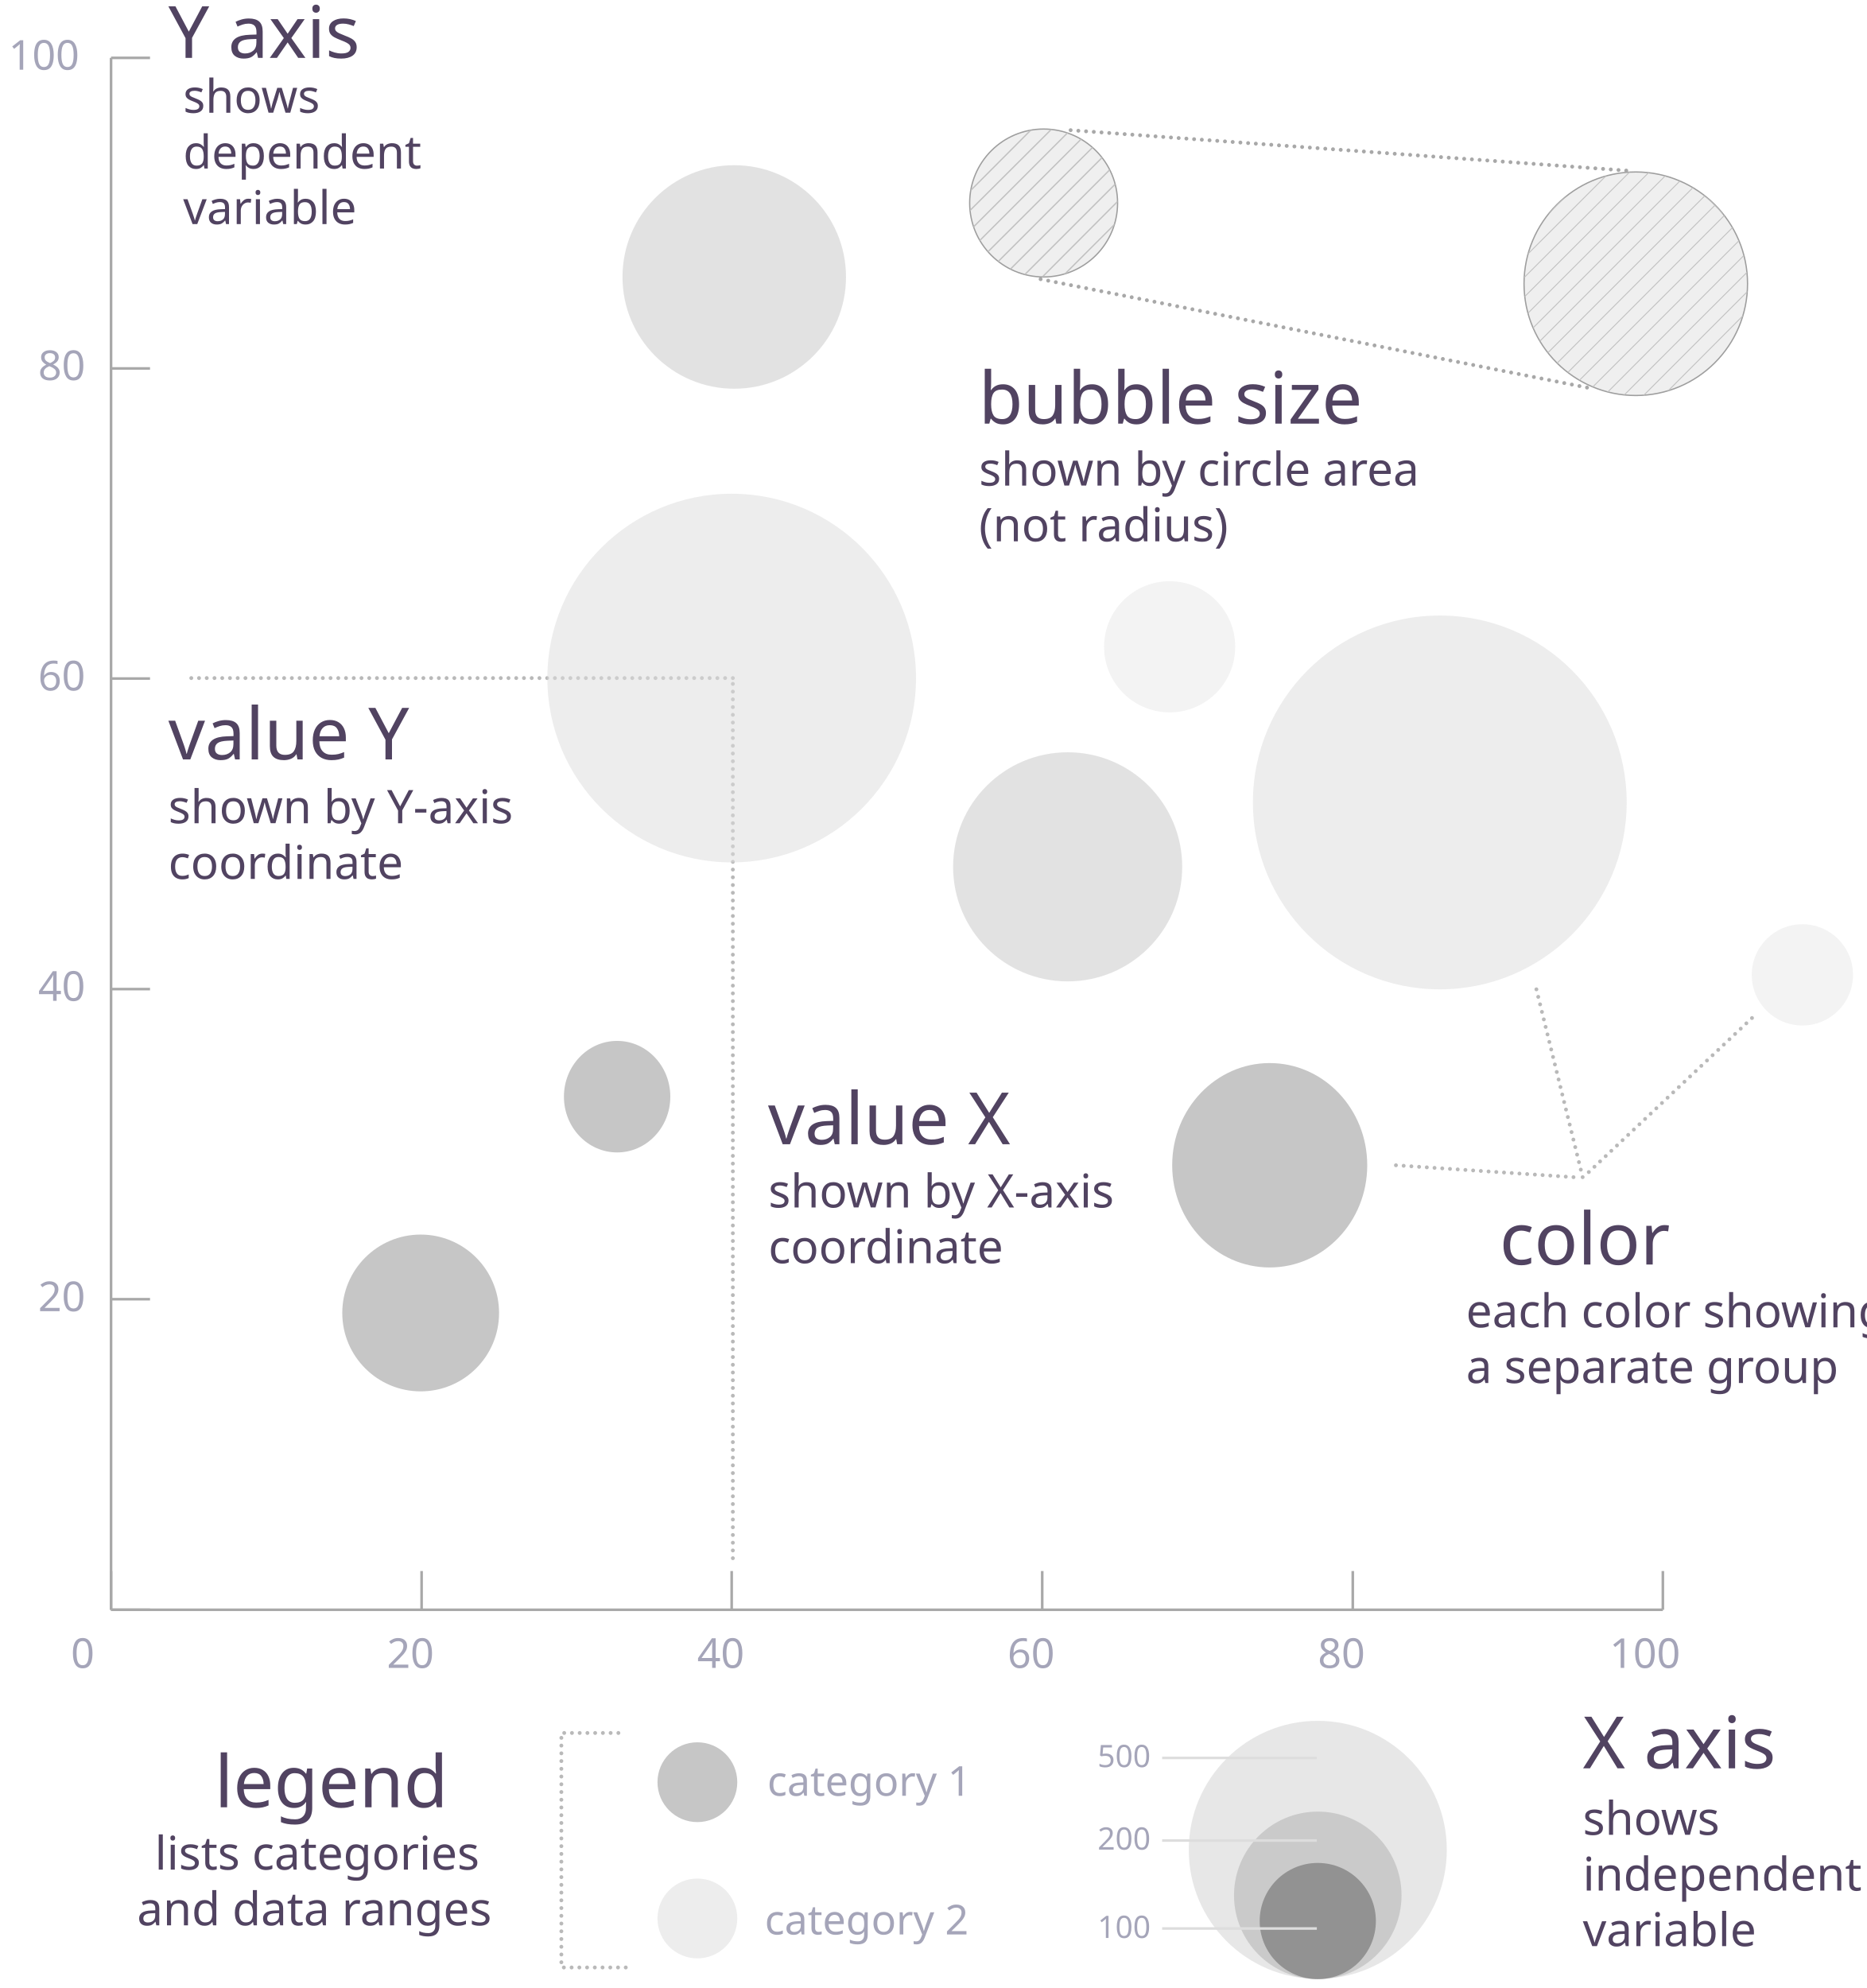
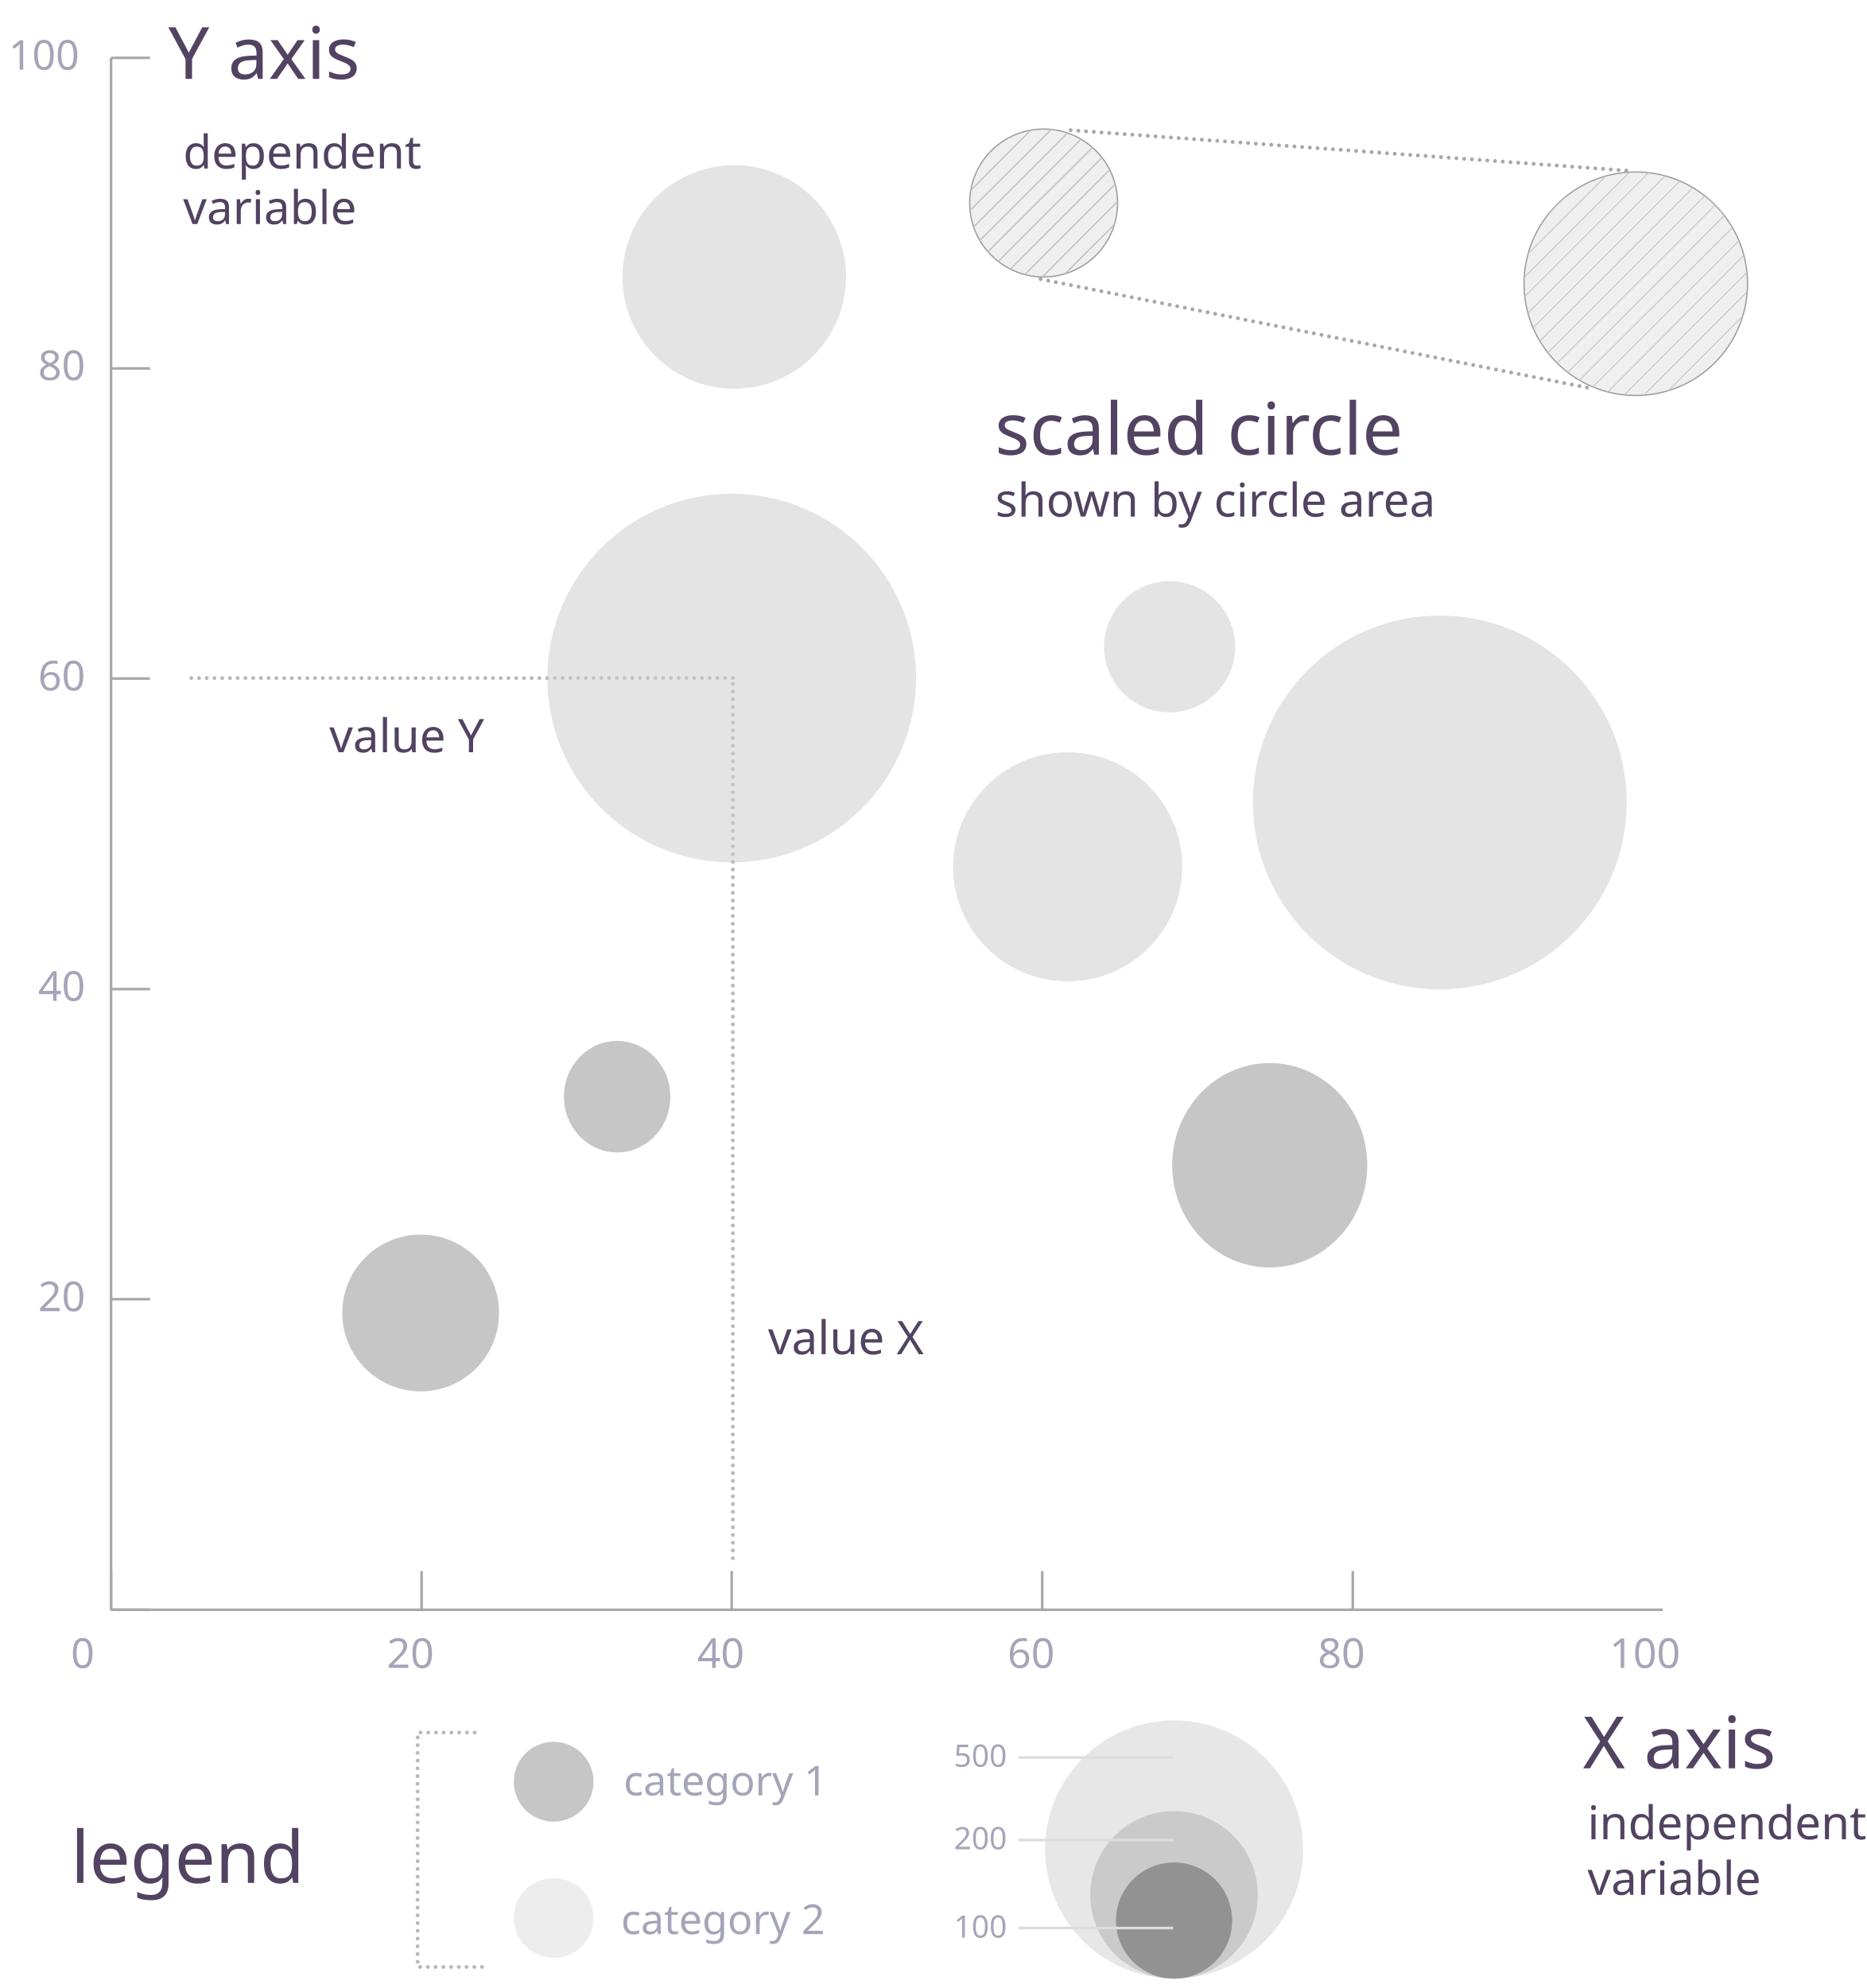
<svg xmlns="http://www.w3.org/2000/svg" xmlns:xlink="http://www.w3.org/1999/xlink" version="1.1" id="Layer_1" x="0px" y="0px" viewBox="0 0 800 852" style="enable-background:new 0 0 800 852;" xml:space="preserve">
  <style type="text/css">
	.st0{fill:#A5A5B9;}
	.st1{font-family:'RobotoMono-Regular';}
	.st2{font-size:17.683px;}
	.st3{fill:none;stroke:#A8A8A8;stroke-width:1.105;stroke-miterlimit:10;}
	.st4{fill:#C6C6C6;}
- 	.st5{opacity:0.53;fill:#DDDDDD;enable-background:new    ;}
+ 	.st5{opacity:0.53;fill:#CCCCCC;enable-background:new    ;}
	
		.st6{opacity:0.8;fill:none;stroke:#A8A8A8;stroke-width:1.658;stroke-linecap:round;stroke-miterlimit:10;stroke-dasharray:0,3.316;enable-background:new    ;}
	.st7{fill:#514361;}
- 	.st8{font-size:30.946px;}
- 	.st9{opacity:0.7;fill:#DDDDDD;enable-background:new    ;}
- 	.st10{opacity:0.7;fill:#BEBEBE;enable-background:new    ;}
- 	.st11{opacity:0.7;fill:#7A7A7A;enable-background:new    ;}
- 	.st12{font-size:13.262px;}
- 	.st13{fill:none;stroke:#DDDDDD;stroke-width:1.105;stroke-miterlimit:10;}
- 	.st14{font-family:'Roboto-Italic';}
- 	.st15{font-size:19.894px;}
- 	.st16{fill:none;}
- 	.st17{enable-background:new    ;}
- 	.st18{opacity:0.53;fill:#E8E8E8;enable-background:new    ;}
- 	.st19{fill:#EFEFEF;stroke:#9E9E9E;stroke-width:0.553;stroke-miterlimit:10;}
- 	.st20{clip-path:url(#SVGID_2_);}
- 	.st21{fill:none;stroke:#C1C1C1;stroke-width:0.395;stroke-miterlimit:10;}
- 	.st22{clip-path:url(#SVGID_4_);}
- 	.st23{fill:none;stroke:#C1C1C1;stroke-width:0.553;stroke-miterlimit:10;}
- 	.st24{fill:none;stroke:#A8A8A8;stroke-width:1.658;stroke-linecap:round;stroke-miterlimit:10;stroke-dasharray:0,3.316;}
- 	.st25{opacity:0.53;fill:#C9C9C9;enable-background:new    ;}
+ 	.st8{font-family:'Roboto-Italic';}
+ 	.st9{font-size:19.894px;}
+ 	.st10{font-size:30.946px;}
+ 	.st11{opacity:0.53;fill:#DDDDDD;enable-background:new    ;}
+ 	.st12{opacity:0.7;fill:#DDDDDD;enable-background:new    ;}
+ 	.st13{opacity:0.7;fill:#BEBEBE;enable-background:new    ;}
+ 	.st14{opacity:0.7;fill:#7A7A7A;enable-background:new    ;}
+ 	.st15{font-size:13.262px;}
+ 	.st16{fill:none;stroke:#DDDDDD;stroke-width:1.105;stroke-miterlimit:10;}
+ 	.st17{fill:none;}
+ 	.st18{fill:#EFEFEF;stroke:#9E9E9E;stroke-width:0.553;stroke-miterlimit:10;}
+ 	.st19{clip-path:url(#SVGID_2_);}
+ 	.st20{fill:none;stroke:#C1C1C1;stroke-width:0.395;stroke-miterlimit:10;}
+ 	.st21{clip-path:url(#SVGID_4_);}
+ 	.st22{fill:none;stroke:#C1C1C1;stroke-width:0.553;stroke-miterlimit:10;}
+ 	.st23{fill:none;stroke:#A8A8A8;stroke-width:1.658;stroke-linecap:round;stroke-miterlimit:10;stroke-dasharray:0,3.316;}
</style>
  <text transform="matrix(1 0 0 1 30.3926 714.8242)" class="st0 st1 st2">0</text>
  <text transform="matrix(1 0 0 1 165.7935 714.8242)" class="st0 st1 st2">20</text>
  <text transform="matrix(1 0 0 1 298.8081 714.8242)" class="st0 st1 st2">40</text>
  <text transform="matrix(1 0 0 1 431.8232 714.8242)" class="st0 st1 st2">60</text>
  <text transform="matrix(1 0 0 1 564.8369 714.8242)" class="st0 st1 st2">80</text>
  <text transform="matrix(1 0 0 1 689.8555 714.8242)" class="st0 st1 st2">100</text>
  <path class="st3" d="M47.6,689.9h665.1" />
  <path class="st3" d="M47.6,689.9v-16.6" />
  <path class="st3" d="M180.7,689.9v-16.6" />
  <path class="st3" d="M313.6,689.9v-16.6" />
  <path class="st3" d="M446.7,689.9v-16.6" />
  <path class="st3" d="M579.8,689.9v-16.6" />
-   <path class="st3" d="M712.7,689.9v-16.6" />
  <text transform="matrix(1 0 0 1 16.3418 561.9375)" class="st0 st1 st2">20</text>
  <text transform="matrix(1 0 0 1 16.3418 428.9238)" class="st0 st1 st2">40</text>
  <text transform="matrix(1 0 0 1 16.3418 295.9097)" class="st0 st1 st2">60</text>
  <text transform="matrix(1 0 0 1 16.3418 162.8945)" class="st0 st1 st2">80</text>
  <text transform="matrix(1 0 0 1 3.665 29.8804)" class="st0 st1 st2">100</text>
  <path class="st3" d="M47.6,689.9V24.8" />
  <path class="st3" d="M47.6,689.9h16.7" />
  <path class="st3" d="M47.6,556.8h16.7" />
  <path class="st3" d="M47.6,423.9h16.7" />
  <path class="st3" d="M47.6,290.8h16.7" />
  <path class="st3" d="M47.6,157.9h16.7" />
  <path class="st3" d="M47.6,24.8h16.7" />
  <circle class="st4" cx="180.3" cy="562.7" r="33.6" />
  <ellipse class="st4" cx="544.2" cy="499.4" rx="41.8" ry="43.8" />
  <circle class="st5" cx="617.1" cy="343.9" r="80.1" />
  <path class="st6" d="M314.1,667.8V291.7" />
  <path class="st6" d="M314.1,290.6H80.5" />
-   <text transform="matrix(1 0 0 1 72.1602 325.4692)" class="st7 st1 st8">value Y</text>
-   <text transform="matrix(1 0 0 1 72.1602 24.8)" class="st7 st1 st8">Y axis</text>
-   <text transform="matrix(1 0 0 1 329.1821 490.3789)" class="st7 st1 st8">value X</text>
+   <g>
+     <text transform="matrix(1 0 0 1 141.1568 322.3999)" class="st7 st8 st9">value Y</text>
+   </g>
+   <text transform="matrix(1 0 0 1 72.1602 33.8)" class="st7 st1 st10">Y axis</text>
+   <g>
+     <text transform="matrix(1 0 0 1 329.1821 580.3744)" class="st7 st8 st9">value X</text>
+   </g>
  <circle class="st5" cx="313.6" cy="290.6" r="79" />
-   <circle class="st4" cx="298.9" cy="763.8" r="17.1" />
-   <circle class="st5" cx="298.9" cy="822.2" r="17.1" />
-   <text transform="matrix(1 0 0 1 328.8723 769.6091)" class="st0 st1 st2">category 1</text>
-   <text transform="matrix(1 0 0 1 327.7668 829.0505)" class="st0 st1 st2">category 2</text>
-   <circle class="st9" cx="564.8" cy="792.8" r="55.3" />
-   <circle class="st10" cx="564.8" cy="812.3" r="35.9" />
-   <circle class="st11" cx="564.8" cy="823.3" r="24.9" />
-   <text transform="matrix(1 0 0 1 470.4074 830.5544)" class="st0 st1 st12">100</text>
-   <text transform="matrix(1 0 0 1 470.4074 757.3328)" class="st0 st1 st12">500</text>
-   <text transform="matrix(1 0 0 1 470.4074 792.698)" class="st0 st1 st12">200</text>
-   <path class="st13" d="M498.1,826.5h66.3" />
-   <path class="st13" d="M498.1,788.8h66.3" />
-   <path class="st13" d="M498.1,753.4h66.3" />
-   <text transform="matrix(1 0 0 1 642.71 541.9385)" class="st7 st1 st8">color</text>
-   <path class="st6" d="M268.2,843.2h-27.6V742.7h27.6" />
-   <text transform="matrix(1 0 0 1 628.3418 568.8525)" class="st7 st14 st15">each color showing</text>
-   <text transform="matrix(1 0 0 1 628.3418 592.7236)" class="st7 st14 st15">a separate group</text>
-   <path class="st16" d="M329.3,502.6h147.3v75.2H329.3V502.6z" />
-   <text transform="matrix(1 0 0 1 329.3398 517.4863)" class="st7 st14 st15">shown by X-axis </text>
-   <text transform="matrix(1 0 0 1 329.3398 541.3594)" class="st7 st14 st15">coordinate</text>
-   <path class="st16" d="M72.1,337.9h165.8v60.8H72.1L72.1,337.9z" />
-   <text transform="matrix(1 0 0 1 72.1602 352.8125)" class="st7 st14 st15">shown by Y-axis </text>
-   <text transform="matrix(1 0 0 1 78.5 48.3277)" class="st17">
-     <tspan x="0" y="0" class="st7 st14 st15">shows</tspan>
-     <tspan x="0" y="23.9" class="st7 st14 st15">dependent</tspan>
-     <tspan x="0" y="47.7" class="st7 st14 st15">variable</tspan>
-   </text>
-   <text transform="matrix(1 0 0 1 72.1602 376.6855)" class="st7 st14 st15">coordinate</text>
-   <text transform="matrix(1 0 0 1 91.9724 774.5369)" class="st7 st1 st8">legend</text>
-   <text transform="matrix(1 0 0 1 419.4443 181.564)" class="st7 st1 st8">bubble size</text>
-   <path class="st16" d="M419.6,193.2h206v60.3h-206L419.6,193.2z" />
-   <text transform="matrix(1 0 0 1 419.6016 208.1187)" class="st7 st14 st15">shown by circle area </text>
-   <text transform="matrix(1 0 0 1 419.6016 231.9912)" class="st7 st14 st15">(not radius)</text>
-   <path class="st16" d="M48,786.3h150.6v53.4H48V786.3z" />
-   <text transform="matrix(1 0 0 1 66.3435 801.2645)" class="st7 st14 st15">lists categories </text>
-   <text transform="matrix(1 0 0 1 58.7175 825.1365)" class="st7 st14 st15">and data ranges</text>
-   <circle class="st18" cx="772.5" cy="417.8" r="21.7" />
+   <circle class="st4" cx="237.3" cy="763.6" r="17.1" />
+   <circle class="st11" cx="237.3" cy="822" r="17.1" />
+   <text transform="matrix(1 0 0 1 267.2923 769.457)" class="st0 st1 st2">category 1</text>
+   <text transform="matrix(1 0 0 1 266.1868 828.8984)" class="st0 st1 st2">category 2</text>
+   <circle class="st12" cx="503.2" cy="792.6" r="55.3" />
+   <circle class="st13" cx="503.2" cy="812.1" r="35.9" />
+   <circle class="st14" cx="503.2" cy="823.1" r="24.9" />
+   <text transform="matrix(1 0 0 1 408.8274 830.4023)" class="st0 st1 st15">100</text>
+   <text transform="matrix(1 0 0 1 408.8274 757.1808)" class="st0 st1 st15">500</text>
+   <text transform="matrix(1 0 0 1 408.8274 792.546)" class="st0 st1 st15">200</text>
+   <path class="st16" d="M436.5,826.3h66.3" />
+   <path class="st16" d="M436.5,788.6h66.3" />
+   <path class="st16" d="M436.5,753.2h66.3" />
+   <path class="st6" d="M206.6,843H179V742.5h27.6" />
+   <text transform="matrix(1 0 0 1 78.5 72.2277)" class="st7 st8 st9">dependent</text>
+   <text transform="matrix(1 0 0 1 78.5 96.0277)" class="st7 st8 st9">variable</text>
+   <text transform="matrix(1 0 0 1 30.3926 806.9479)" class="st7 st1 st10">legend</text>
+   <text transform="matrix(1 0 0 1 426.4443 194.8414)" class="st7 st1 st10">scaled circle</text>
+   <path class="st17" d="M419.6,193.2h206v60.3h-206L419.6,193.2z" />
+   <text transform="matrix(1 0 0 1 426.6016 221.3961)" class="st7 st8 st9">shown by circle area </text>
  <g>
-     <circle class="st19" cx="701.1" cy="121.6" r="47.9" />
+     <circle class="st18" cx="701.1" cy="121.6" r="47.9" />
    <g>
-       <defs>
-         <circle id="SVGID_1_" cx="701.1" cy="121.6" r="47.9" />
-       </defs>
-       <clipPath id="SVGID_2_">
-         <use xlink:href="#SVGID_1_" style="overflow:visible;" />
-       </clipPath>
-       <g class="st20">
-         <path class="st21" d="M633.3,121.9l67.8-67.8l67.8,67.8l-67.8,67.8L633.3,121.9z" />
-         <path class="st21" d="M764.7,117.6L697,185.5" />
-         <path class="st21" d="M760.5,113.4l-67.9,67.9" />
-         <path class="st21" d="M756.3,109.2L688.4,177" />
-         <path class="st21" d="M752,104.9l-67.7,67.9" />
-         <path class="st21" d="M747.8,100.7l-67.9,67.9" />
-         <path class="st21" d="M743.6,96.5l-67.9,67.7" />
-         <path class="st21" d="M739.2,92.2l-67.7,67.9" />
-         <path class="st21" d="M735,88l-67.9,67.9" />
-         <path class="st21" d="M730.8,83.8L663,151.6" />
-         <path class="st21" d="M726.5,79.5l-67.7,67.9" />
-         <path class="st21" d="M722.3,75.3l-67.9,67.9" />
-         <path class="st21" d="M718,71.1l-67.7,67.7" />
-         <path class="st21" d="M713.8,66.8L646,134.6" />
-         <path class="st21" d="M709.6,62.6l-67.9,67.9" />
-         <path class="st21" d="M705.3,58.4l-67.7,67.7" />
+       <g>
+         <defs>
+           <circle id="SVGID_1_" cx="701.1" cy="121.6" r="47.9" />
+         </defs>
+         <clipPath id="SVGID_2_">
+           <use xlink:href="#SVGID_1_" style="overflow:visible;" />
+         </clipPath>
+         <g class="st19">
+           <path class="st20" d="M633.3,121.9l67.8-67.8l67.8,67.8l-67.8,67.8L633.3,121.9z" />
+           <path class="st20" d="M764.7,117.6L697,185.5" />
+           <path class="st20" d="M760.5,113.4l-67.9,67.9" />
+           <path class="st20" d="M756.3,109.2L688.4,177" />
+           <path class="st20" d="M752,104.9l-67.7,67.9" />
+           <path class="st20" d="M747.8,100.7l-67.9,67.9" />
+           <path class="st20" d="M743.6,96.5l-67.9,67.7" />
+           <path class="st20" d="M739.2,92.2l-67.7,67.9" />
+           <path class="st20" d="M735,88l-67.9,67.9" />
+           <path class="st20" d="M730.8,83.8L663,151.6" />
+           <path class="st20" d="M726.5,79.5l-67.7,67.9" />
+           <path class="st20" d="M722.3,75.3l-67.9,67.9" />
+           <path class="st20" d="M718,71.1l-67.7,67.7" />
+           <path class="st20" d="M713.8,66.8L646,134.6" />
+           <path class="st20" d="M709.6,62.6l-67.9,67.9" />
+           <path class="st20" d="M705.3,58.4l-67.7,67.7" />
+         </g>
      </g>
    </g>
-     <circle class="st19" cx="447.3" cy="87" r="31.7" />
+     <circle class="st18" cx="447.3" cy="87" r="31.7" />
    <g>
-       <defs>
-         <circle id="SVGID_3_" cx="447.3" cy="87" r="31.7" />
-       </defs>
-       <clipPath id="SVGID_4_">
-         <use xlink:href="#SVGID_3_" style="overflow:visible;" />
-       </clipPath>
-       <g class="st22">
-         <path class="st23" d="M460.4,28.7L507,75.3" />
-         <path class="st23" d="M439.2,143.2l-46.6-46.6" />
-         <path class="st23" d="M507,75.3l-67.9,67.9" />
-         <path class="st23" d="M502.8,71.1L435,138.8" />
-         <path class="st23" d="M498.5,66.8l-67.7,67.9" />
-         <path class="st23" d="M494.3,62.6l-67.9,67.9" />
-         <path class="st23" d="M490,58.4l-67.7,67.7" />
-         <path class="st23" d="M485.8,54.1L418,121.9" />
-         <path class="st23" d="M481.6,49.9l-67.9,67.7" />
-         <path class="st23" d="M477.3,45.7l-67.7,67.7" />
-         <path class="st23" d="M473.1,41.4l-67.9,67.9" />
-         <path class="st23" d="M468.9,37.2L401,104.9" />
-         <path class="st23" d="M464.6,32.9l-67.7,67.9" />
-         <path class="st23" d="M460.4,28.7l-67.9,67.9" />
+       <g>
+         <defs>
+           <circle id="SVGID_3_" cx="447.3" cy="87" r="31.7" />
+         </defs>
+         <clipPath id="SVGID_4_">
+           <use xlink:href="#SVGID_3_" style="overflow:visible;" />
+         </clipPath>
+         <g class="st21">
+           <path class="st22" d="M460.4,28.7L507,75.3" />
+           <path class="st22" d="M439.2,143.2l-46.6-46.6" />
+           <path class="st22" d="M507,75.3l-67.9,67.9" />
+           <path class="st22" d="M502.8,71.1L435,138.8" />
+           <path class="st22" d="M498.5,66.8l-67.7,67.9" />
+           <path class="st22" d="M494.3,62.6l-67.9,67.9" />
+           <path class="st22" d="M490,58.4l-67.7,67.7" />
+           <path class="st22" d="M485.8,54.1L418,121.9" />
+           <path class="st22" d="M481.6,49.9l-67.9,67.7" />
+           <path class="st22" d="M477.3,45.7l-67.7,67.7" />
+           <path class="st22" d="M473.1,41.4l-67.9,67.9" />
+           <path class="st22" d="M468.9,37.2L401,104.9" />
+           <path class="st22" d="M464.6,32.9l-67.7,67.9" />
+           <path class="st22" d="M460.4,28.7l-67.9,67.9" />
+         </g>
      </g>
    </g>
-     <path class="st24" d="M697,73.1L457.6,55.7" />
-     <path class="st24" d="M680.2,166.1l-234.4-46.5" />
-     <path class="st6" d="M658.5,424l19.9,80.8" />
-     <path class="st6" d="M750.9,436.3l-71.3,67.3" />
-     <path class="st6" d="M598.3,499.4l76.1,5.1" />
+     <path class="st23" d="M697,73.1L457.6,55.7" />
+     <path class="st23" d="M680.2,166.1l-234.4-46.5" />
  </g>
-   <circle class="st25" cx="457.6" cy="371.5" r="49.1" />
+   <circle class="st5" cx="457.6" cy="371.5" r="49.1" />
  <ellipse class="st4" cx="264.5" cy="470" rx="22.8" ry="23.9" />
-   <ellipse transform="matrix(0.1602 -0.9871 0.9871 0.1602 147.3799 727.6244)" class="st18" cx="501.3" cy="277.2" rx="28.1" ry="28.1" />
-   <circle class="st25" cx="314.7" cy="118.7" r="47.9" />
-   <text transform="matrix(1 0 0 1 678.4 757.8448)" class="st7 st1 st8">X axis</text>
-   <text transform="matrix(1 0 0 1 678.4001 786.3499)" class="st17">
-     <tspan x="0" y="0" class="st7 st14 st15">shows</tspan>
-     <tspan x="0" y="23.9" class="st7 st14 st15">independent</tspan>
-     <tspan x="0" y="47.7" class="st7 st14 st15">variable</tspan>
-   </text>
+   <ellipse transform="matrix(0.3162 -0.9487 0.9487 0.3162 79.8037 665.1207)" class="st5" cx="501.3" cy="277.2" rx="28.1" ry="28.1" />
+   <circle class="st5" cx="314.7" cy="118.7" r="47.9" />
+   <text transform="matrix(1 0 0 1 678.4 757.8448)" class="st7 st1 st10">X axis</text>
+   <text transform="matrix(1 0 0 1 680.4001 788.2499)" class="st7 st8 st9">independent</text>
+   <text transform="matrix(1 0 0 1 680.4001 812.0499)" class="st7 st8 st9">variable</text>
</svg>
